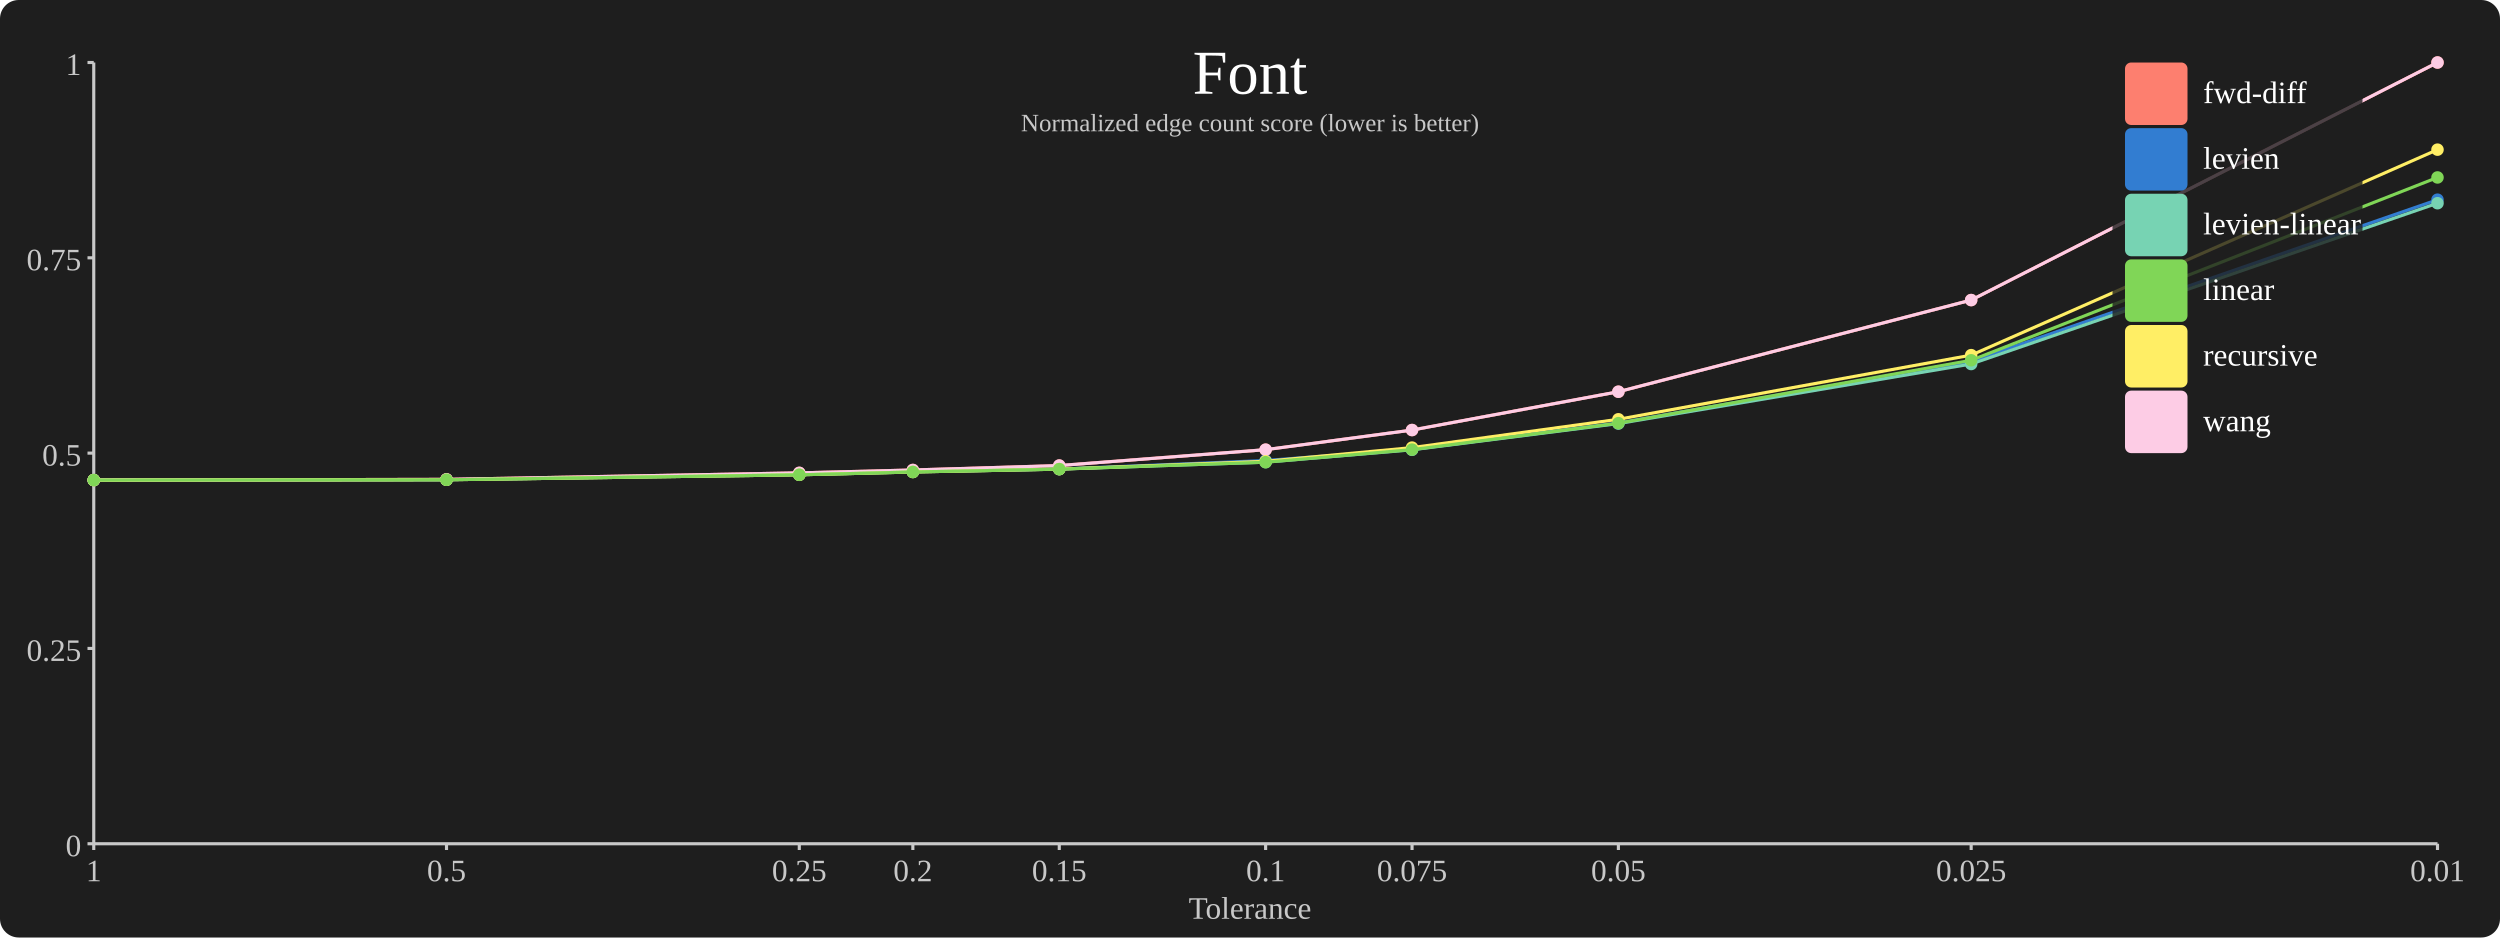
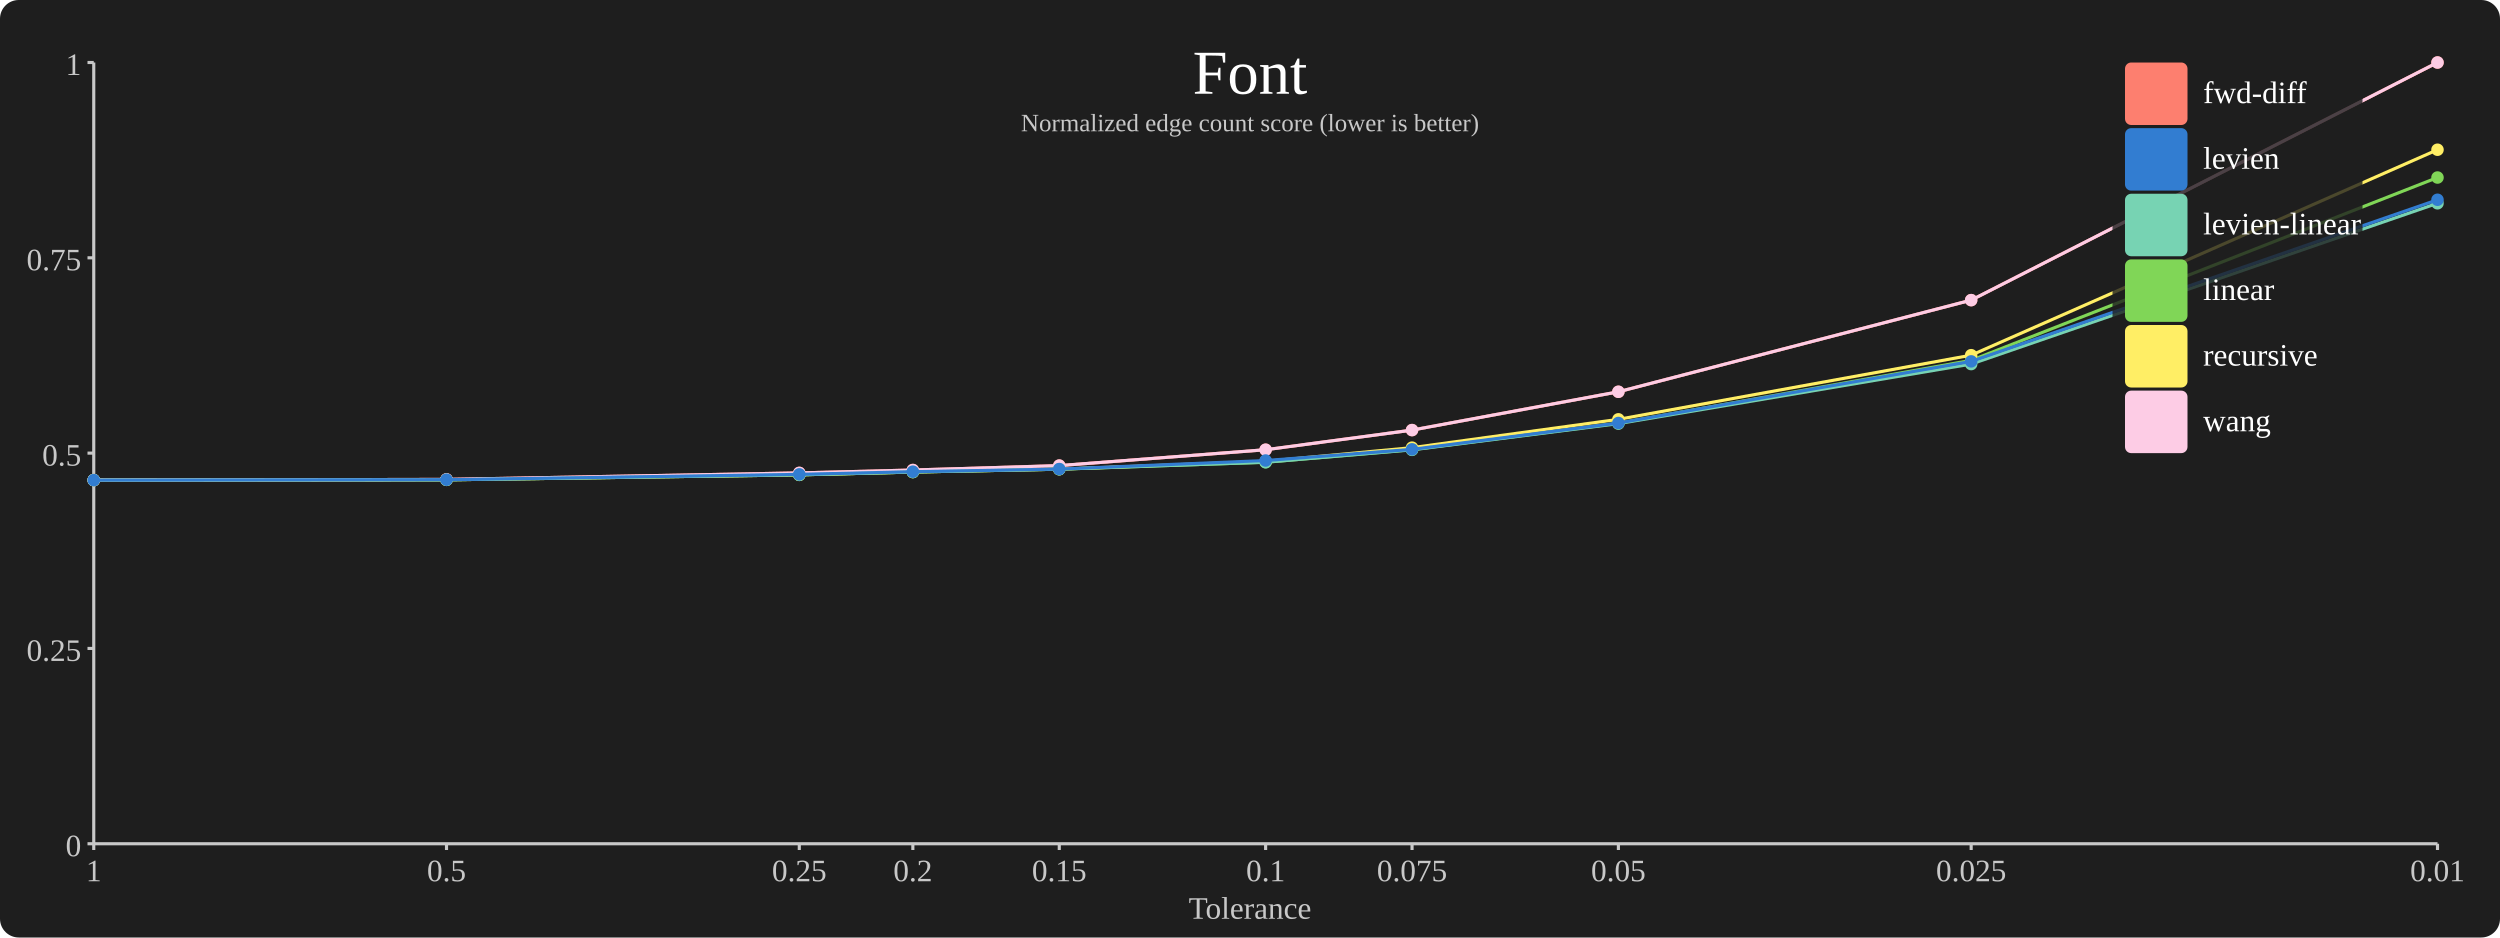
<svg xmlns="http://www.w3.org/2000/svg" viewBox="0 0 800 300">
  <rect x="0" y="0" width="800" height="300" ry="6" style="fill:rgb(30,30,30);stroke:none;fill-opacity:1;stroke-opacity:1;" />
  <path d="M 30 20 L 30 270" style="stroke:rgb(200,200,200);stroke-width:1" />
  <path d="M 30 270 L 780 270" style="stroke:rgb(200,200,200);stroke-width:1" />
  <path d="M 780 270 L 780 272" style="stroke:rgb(200,200,200);stroke-width:1" />
  <text x="780" y="282" style="font-size:10px;fill:rgb(200,200,200);text-anchor:middle;text-align:center;"> 0.01 </text>
  <path d="M 630.772 270 L 630.772 272" style="stroke:rgb(200,200,200);stroke-width:1" />
  <text x="630.772" y="282" style="font-size:10px;fill:rgb(200,200,200);text-anchor:middle;text-align:center;"> 0.025 </text>
  <path d="M 517.886 270 L 517.886 272" style="stroke:rgb(200,200,200);stroke-width:1" />
  <text x="517.886" y="282" style="font-size:10px;fill:rgb(200,200,200);text-anchor:middle;text-align:center;"> 0.05 </text>
  <path d="M 451.852 270 L 451.852 272" style="stroke:rgb(200,200,200);stroke-width:1" />
  <text x="451.852" y="282" style="font-size:10px;fill:rgb(200,200,200);text-anchor:middle;text-align:center;"> 0.075 </text>
  <path d="M 405 270 L 405 272" style="stroke:rgb(200,200,200);stroke-width:1" />
  <text x="405" y="282" style="font-size:10px;fill:rgb(200,200,200);text-anchor:middle;text-align:center;"> 0.1 </text>
  <path d="M 338.966 270 L 338.966 272" style="stroke:rgb(200,200,200);stroke-width:1" />
  <text x="338.966" y="282" style="font-size:10px;fill:rgb(200,200,200);text-anchor:middle;text-align:center;"> 0.15 </text>
  <path d="M 292.114 270 L 292.114 272" style="stroke:rgb(200,200,200);stroke-width:1" />
  <text x="292.114" y="282" style="font-size:10px;fill:rgb(200,200,200);text-anchor:middle;text-align:center;"> 0.2 </text>
  <path d="M 255.773 270 L 255.773 272" style="stroke:rgb(200,200,200);stroke-width:1" />
  <text x="255.773" y="282" style="font-size:10px;fill:rgb(200,200,200);text-anchor:middle;text-align:center;"> 0.25 </text>
  <path d="M 142.886 270 L 142.886 272" style="stroke:rgb(200,200,200);stroke-width:1" />
  <text x="142.886" y="282" style="font-size:10px;fill:rgb(200,200,200);text-anchor:middle;text-align:center;"> 0.5 </text>
  <path d="M 30 270 L 30 272" style="stroke:rgb(200,200,200);stroke-width:1" />
  <text x="30" y="282" style="font-size:10px;fill:rgb(200,200,200);text-anchor:middle;text-align:center;"> 1 </text>
  <path d="M 28 270 L 30 270" style="stroke:rgb(200,200,200);stroke-width:1" />
  <text x="26" y="274" style="font-size:10px;fill:rgb(200,200,200);text-anchor:end;text-align:right;"> 0 </text>
  <path d="M 28 207.5 L 30 207.5" style="stroke:rgb(200,200,200);stroke-width:1" />
  <text x="26" y="211.5" style="font-size:10px;fill:rgb(200,200,200);text-anchor:end;text-align:right;"> 0.25 </text>
  <path d="M 28 145 L 30 145" style="stroke:rgb(200,200,200);stroke-width:1" />
  <text x="26" y="149" style="font-size:10px;fill:rgb(200,200,200);text-anchor:end;text-align:right;"> 0.5 </text>
  <path d="M 28 82.5 L 30 82.5" style="stroke:rgb(200,200,200);stroke-width:1" />
  <text x="26" y="86.5" style="font-size:10px;fill:rgb(200,200,200);text-anchor:end;text-align:right;"> 0.75 </text>
  <path d="M 28 20 L 30 20" style="stroke:rgb(200,200,200);stroke-width:1" />
  <text x="26" y="24" style="font-size:10px;fill:rgb(200,200,200);text-anchor:end;text-align:right;"> 1 </text>
  <text x="400" y="294" style="font-size:10px;fill:rgb(200,200,200);text-anchor:middle;text-align:center;"> Tolerance </text>
-   <circle cx="780" cy="63.902" r="2" style="fill:rgb(50,125,209);stroke:none;fill-opacity:1;stroke-opacity:1;" />
-   <path d="M 780 63.902 L 630.772 115.62" style="stroke:rgb(50,125,209);stroke-width:1" />
-   <circle cx="630.772" cy="115.62" r="2" style="fill:rgb(50,125,209);stroke:none;fill-opacity:1;stroke-opacity:1;" />
-   <path d="M 630.772 115.62 L 517.886 135.338" style="stroke:rgb(50,125,209);stroke-width:1" />
-   <circle cx="517.886" cy="135.338" r="2" style="fill:rgb(50,125,209);stroke:none;fill-opacity:1;stroke-opacity:1;" />
-   <path d="M 517.886 135.338 L 451.852 143.77" style="stroke:rgb(50,125,209);stroke-width:1" />
-   <circle cx="451.852" cy="143.77" r="2" style="fill:rgb(50,125,209);stroke:none;fill-opacity:1;stroke-opacity:1;" />
-   <path d="M 451.852 143.77 L 405 147.35" style="stroke:rgb(50,125,209);stroke-width:1" />
-   <circle cx="405" cy="147.35" r="2" style="fill:rgb(50,125,209);stroke:none;fill-opacity:1;stroke-opacity:1;" />
-   <path d="M 405 147.35 L 338.966 150.082" style="stroke:rgb(50,125,209);stroke-width:1" />
-   <circle cx="338.966" cy="150.082" r="2" style="fill:rgb(50,125,209);stroke:none;fill-opacity:1;stroke-opacity:1;" />
-   <path d="M 338.966 150.082 L 292.114 150.927" style="stroke:rgb(50,125,209);stroke-width:1" />
-   <circle cx="292.114" cy="150.927" r="2" style="fill:rgb(50,125,209);stroke:none;fill-opacity:1;stroke-opacity:1;" />
-   <path d="M 292.114 150.927 L 255.773 151.78" style="stroke:rgb(50,125,209);stroke-width:1" />
-   <circle cx="255.773" cy="151.78" r="2" style="fill:rgb(50,125,209);stroke:none;fill-opacity:1;stroke-opacity:1;" />
-   <path d="M 255.773 151.78 L 142.886 153.493" style="stroke:rgb(50,125,209);stroke-width:1" />
-   <circle cx="142.886" cy="153.493" r="2" style="fill:rgb(50,125,209);stroke:none;fill-opacity:1;stroke-opacity:1;" />
-   <path d="M 142.886 153.493 L 30 153.632" style="stroke:rgb(50,125,209);stroke-width:1" />
-   <circle cx="30" cy="153.632" r="2" style="fill:rgb(50,125,209);stroke:none;fill-opacity:1;stroke-opacity:1;" />
+   <circle cx="780" cy="56.807" r="2" style="fill:rgb(128,214,87);stroke:none;fill-opacity:1;stroke-opacity:1;" />
+   <path d="M 780 56.807 L 630.772 115.305" style="stroke:rgb(128,214,87);stroke-width:1" />
+   <circle cx="630.772" cy="115.305" r="2" style="fill:rgb(128,214,87);stroke:none;fill-opacity:1;stroke-opacity:1;" />
+   <path d="M 630.772 115.305 L 517.886 135.42" style="stroke:rgb(128,214,87);stroke-width:1" />
+   <circle cx="517.886" cy="135.42" r="2" style="fill:rgb(128,214,87);stroke:none;fill-opacity:1;stroke-opacity:1;" />
+   <path d="M 517.886 135.42 L 451.852 143.882" style="stroke:rgb(128,214,87);stroke-width:1" />
+   <circle cx="451.852" cy="143.882" r="2" style="fill:rgb(128,214,87);stroke:none;fill-opacity:1;stroke-opacity:1;" />
+   <path d="M 451.852 143.882 L 405 147.912" style="stroke:rgb(128,214,87);stroke-width:1" />
+   <circle cx="405" cy="147.912" r="2" style="fill:rgb(128,214,87);stroke:none;fill-opacity:1;stroke-opacity:1;" />
+   <path d="M 405 147.912 L 338.966 150.135" style="stroke:rgb(128,214,87);stroke-width:1" />
+   <circle cx="338.966" cy="150.135" r="2" style="fill:rgb(128,214,87);stroke:none;fill-opacity:1;stroke-opacity:1;" />
+   <path d="M 338.966 150.135 L 292.114 151.045" style="stroke:rgb(128,214,87);stroke-width:1" />
+   <circle cx="292.114" cy="151.045" r="2" style="fill:rgb(128,214,87);stroke:none;fill-opacity:1;stroke-opacity:1;" />
+   <path d="M 292.114 151.045 L 255.773 151.95" style="stroke:rgb(128,214,87);stroke-width:1" />
+   <circle cx="255.773" cy="151.95" r="2" style="fill:rgb(128,214,87);stroke:none;fill-opacity:1;stroke-opacity:1;" />
+   <path d="M 255.773 151.95 L 142.886 153.543" style="stroke:rgb(128,214,87);stroke-width:1" />
+   <circle cx="142.886" cy="153.543" r="2" style="fill:rgb(128,214,87);stroke:none;fill-opacity:1;stroke-opacity:1;" />
+   <path d="M 142.886 153.543 L 30 153.645" style="stroke:rgb(128,214,87);stroke-width:1" />
+   <circle cx="30" cy="153.645" r="2" style="fill:rgb(128,214,87);stroke:none;fill-opacity:1;stroke-opacity:1;" />
  <circle cx="780" cy="20" r="2" style="fill:rgb(253,127,111);stroke:none;fill-opacity:1;stroke-opacity:1;" />
-   <path d="M 780 20 L 630.772 96.023" style="stroke:rgb(253,127,111);stroke-width:1" />
-   <circle cx="630.772" cy="96.023" r="2" style="fill:rgb(253,127,111);stroke:none;fill-opacity:1;stroke-opacity:1;" />
-   <path d="M 630.772 96.023 L 517.886 125.35" style="stroke:rgb(253,127,111);stroke-width:1" />
-   <circle cx="517.886" cy="125.35" r="2" style="fill:rgb(253,127,111);stroke:none;fill-opacity:1;stroke-opacity:1;" />
-   <path d="M 517.886 125.35 L 451.852 137.613" style="stroke:rgb(253,127,111);stroke-width:1" />
-   <circle cx="451.852" cy="137.613" r="2" style="fill:rgb(253,127,111);stroke:none;fill-opacity:1;stroke-opacity:1;" />
-   <path d="M 451.852 137.613 L 405 143.895" style="stroke:rgb(253,127,111);stroke-width:1" />
-   <circle cx="405" cy="143.895" r="2" style="fill:rgb(253,127,111);stroke:none;fill-opacity:1;stroke-opacity:1;" />
-   <path d="M 405 143.895 L 338.966 148.972" style="stroke:rgb(253,127,111);stroke-width:1" />
-   <circle cx="338.966" cy="148.972" r="2" style="fill:rgb(253,127,111);stroke:none;fill-opacity:1;stroke-opacity:1;" />
-   <path d="M 338.966 148.972 L 292.114 150.395" style="stroke:rgb(253,127,111);stroke-width:1" />
-   <circle cx="292.114" cy="150.395" r="2" style="fill:rgb(253,127,111);stroke:none;fill-opacity:1;stroke-opacity:1;" />
-   <path d="M 292.114 150.395 L 255.773 151.312" style="stroke:rgb(253,127,111);stroke-width:1" />
-   <circle cx="255.773" cy="151.312" r="2" style="fill:rgb(253,127,111);stroke:none;fill-opacity:1;stroke-opacity:1;" />
-   <path d="M 255.773 151.312 L 142.886 153.395" style="stroke:rgb(253,127,111);stroke-width:1" />
-   <circle cx="142.886" cy="153.395" r="2" style="fill:rgb(253,127,111);stroke:none;fill-opacity:1;stroke-opacity:1;" />
-   <path d="M 142.886 153.395 L 30 153.632" style="stroke:rgb(253,127,111);stroke-width:1" />
-   <circle cx="30" cy="153.632" r="2" style="fill:rgb(253,127,111);stroke:none;fill-opacity:1;stroke-opacity:1;" />
+   <path d="M 780 20 L 630.772 96.042" style="stroke:rgb(253,127,111);stroke-width:1" />
+   <circle cx="630.772" cy="96.042" r="2" style="fill:rgb(253,127,111);stroke:none;fill-opacity:1;stroke-opacity:1;" />
+   <path d="M 630.772 96.042 L 517.886 125.367" style="stroke:rgb(253,127,111);stroke-width:1" />
+   <circle cx="517.886" cy="125.367" r="2" style="fill:rgb(253,127,111);stroke:none;fill-opacity:1;stroke-opacity:1;" />
+   <path d="M 517.886 125.367 L 451.852 137.627" style="stroke:rgb(253,127,111);stroke-width:1" />
+   <circle cx="451.852" cy="137.627" r="2" style="fill:rgb(253,127,111);stroke:none;fill-opacity:1;stroke-opacity:1;" />
+   <path d="M 451.852 137.627 L 405 143.91" style="stroke:rgb(253,127,111);stroke-width:1" />
+   <circle cx="405" cy="143.91" r="2" style="fill:rgb(253,127,111);stroke:none;fill-opacity:1;stroke-opacity:1;" />
+   <path d="M 405 143.91 L 338.966 148.985" style="stroke:rgb(253,127,111);stroke-width:1" />
+   <circle cx="338.966" cy="148.985" r="2" style="fill:rgb(253,127,111);stroke:none;fill-opacity:1;stroke-opacity:1;" />
+   <path d="M 338.966 148.985 L 292.114 150.407" style="stroke:rgb(253,127,111);stroke-width:1" />
+   <circle cx="292.114" cy="150.407" r="2" style="fill:rgb(253,127,111);stroke:none;fill-opacity:1;stroke-opacity:1;" />
+   <path d="M 292.114 150.407 L 255.773 151.327" style="stroke:rgb(253,127,111);stroke-width:1" />
+   <circle cx="255.773" cy="151.327" r="2" style="fill:rgb(253,127,111);stroke:none;fill-opacity:1;stroke-opacity:1;" />
+   <path d="M 255.773 151.327 L 142.886 153.41" style="stroke:rgb(253,127,111);stroke-width:1" />
+   <circle cx="142.886" cy="153.41" r="2" style="fill:rgb(253,127,111);stroke:none;fill-opacity:1;stroke-opacity:1;" />
+   <path d="M 142.886 153.41 L 30 153.645" style="stroke:rgb(253,127,111);stroke-width:1" />
+   <circle cx="30" cy="153.645" r="2" style="fill:rgb(253,127,111);stroke:none;fill-opacity:1;stroke-opacity:1;" />
+   <circle cx="780" cy="47.915" r="2" style="fill:rgb(255,238,101);stroke:none;fill-opacity:1;stroke-opacity:1;" />
+   <path d="M 780 47.915 L 630.772 113.66" style="stroke:rgb(255,238,101);stroke-width:1" />
+   <circle cx="630.772" cy="113.66" r="2" style="fill:rgb(255,238,101);stroke:none;fill-opacity:1;stroke-opacity:1;" />
+   <path d="M 630.772 113.66 L 517.886 134.183" style="stroke:rgb(255,238,101);stroke-width:1" />
+   <circle cx="517.886" cy="134.183" r="2" style="fill:rgb(255,238,101);stroke:none;fill-opacity:1;stroke-opacity:1;" />
+   <path d="M 517.886 134.183 L 451.852 143.245" style="stroke:rgb(255,238,101);stroke-width:1" />
+   <circle cx="451.852" cy="143.245" r="2" style="fill:rgb(255,238,101);stroke:none;fill-opacity:1;stroke-opacity:1;" />
+   <path d="M 451.852 143.245 L 405 147.623" style="stroke:rgb(255,238,101);stroke-width:1" />
+   <circle cx="405" cy="147.623" r="2" style="fill:rgb(255,238,101);stroke:none;fill-opacity:1;stroke-opacity:1;" />
+   <path d="M 405 147.623 L 338.966 150.127" style="stroke:rgb(255,238,101);stroke-width:1" />
+   <circle cx="338.966" cy="150.127" r="2" style="fill:rgb(255,238,101);stroke:none;fill-opacity:1;stroke-opacity:1;" />
+   <path d="M 338.966 150.127 L 292.114 151.045" style="stroke:rgb(255,238,101);stroke-width:1" />
+   <circle cx="292.114" cy="151.045" r="2" style="fill:rgb(255,238,101);stroke:none;fill-opacity:1;stroke-opacity:1;" />
+   <path d="M 292.114 151.045 L 255.773 151.95" style="stroke:rgb(255,238,101);stroke-width:1" />
+   <circle cx="255.773" cy="151.95" r="2" style="fill:rgb(255,238,101);stroke:none;fill-opacity:1;stroke-opacity:1;" />
+   <path d="M 255.773 151.95 L 142.886 153.543" style="stroke:rgb(255,238,101);stroke-width:1" />
+   <circle cx="142.886" cy="153.543" r="2" style="fill:rgb(255,238,101);stroke:none;fill-opacity:1;stroke-opacity:1;" />
+   <path d="M 142.886 153.543 L 30 153.645" style="stroke:rgb(255,238,101);stroke-width:1" />
+   <circle cx="30" cy="153.645" r="2" style="fill:rgb(255,238,101);stroke:none;fill-opacity:1;stroke-opacity:1;" />
  <circle cx="780" cy="20" r="2" style="fill:rgb(253,204,229);stroke:none;fill-opacity:1;stroke-opacity:1;" />
-   <path d="M 780 20 L 630.772 96.023" style="stroke:rgb(253,204,229);stroke-width:1" />
-   <circle cx="630.772" cy="96.023" r="2" style="fill:rgb(253,204,229);stroke:none;fill-opacity:1;stroke-opacity:1;" />
-   <path d="M 630.772 96.023 L 517.886 125.35" style="stroke:rgb(253,204,229);stroke-width:1" />
-   <circle cx="517.886" cy="125.35" r="2" style="fill:rgb(253,204,229);stroke:none;fill-opacity:1;stroke-opacity:1;" />
-   <path d="M 517.886 125.35 L 451.852 137.613" style="stroke:rgb(253,204,229);stroke-width:1" />
-   <circle cx="451.852" cy="137.613" r="2" style="fill:rgb(253,204,229);stroke:none;fill-opacity:1;stroke-opacity:1;" />
-   <path d="M 451.852 137.613 L 405 143.895" style="stroke:rgb(253,204,229);stroke-width:1" />
-   <circle cx="405" cy="143.895" r="2" style="fill:rgb(253,204,229);stroke:none;fill-opacity:1;stroke-opacity:1;" />
-   <path d="M 405 143.895 L 338.966 148.972" style="stroke:rgb(253,204,229);stroke-width:1" />
-   <circle cx="338.966" cy="148.972" r="2" style="fill:rgb(253,204,229);stroke:none;fill-opacity:1;stroke-opacity:1;" />
-   <path d="M 338.966 148.972 L 292.114 150.395" style="stroke:rgb(253,204,229);stroke-width:1" />
-   <circle cx="292.114" cy="150.395" r="2" style="fill:rgb(253,204,229);stroke:none;fill-opacity:1;stroke-opacity:1;" />
-   <path d="M 292.114 150.395 L 255.773 151.312" style="stroke:rgb(253,204,229);stroke-width:1" />
-   <circle cx="255.773" cy="151.312" r="2" style="fill:rgb(253,204,229);stroke:none;fill-opacity:1;stroke-opacity:1;" />
-   <path d="M 255.773 151.312 L 142.886 153.395" style="stroke:rgb(253,204,229);stroke-width:1" />
-   <circle cx="142.886" cy="153.395" r="2" style="fill:rgb(253,204,229);stroke:none;fill-opacity:1;stroke-opacity:1;" />
-   <path d="M 142.886 153.395 L 30 153.632" style="stroke:rgb(253,204,229);stroke-width:1" />
-   <circle cx="30" cy="153.632" r="2" style="fill:rgb(253,204,229);stroke:none;fill-opacity:1;stroke-opacity:1;" />
-   <circle cx="780" cy="65.028" r="2" style="fill:rgb(119,211,179);stroke:none;fill-opacity:1;stroke-opacity:1;" />
-   <path d="M 780 65.028 L 630.772 116.487" style="stroke:rgb(119,211,179);stroke-width:1" />
-   <circle cx="630.772" cy="116.487" r="2" style="fill:rgb(119,211,179);stroke:none;fill-opacity:1;stroke-opacity:1;" />
-   <path d="M 630.772 116.487 L 517.886 135.545" style="stroke:rgb(119,211,179);stroke-width:1" />
-   <circle cx="517.886" cy="135.545" r="2" style="fill:rgb(119,211,179);stroke:none;fill-opacity:1;stroke-opacity:1;" />
-   <path d="M 517.886 135.545 L 451.852 143.94" style="stroke:rgb(119,211,179);stroke-width:1" />
-   <circle cx="451.852" cy="143.94" r="2" style="fill:rgb(119,211,179);stroke:none;fill-opacity:1;stroke-opacity:1;" />
-   <path d="M 451.852 143.94 L 405 147.897" style="stroke:rgb(119,211,179);stroke-width:1" />
-   <circle cx="405" cy="147.897" r="2" style="fill:rgb(119,211,179);stroke:none;fill-opacity:1;stroke-opacity:1;" />
-   <path d="M 405 147.897 L 338.966 150.12" style="stroke:rgb(119,211,179);stroke-width:1" />
-   <circle cx="338.966" cy="150.12" r="2" style="fill:rgb(119,211,179);stroke:none;fill-opacity:1;stroke-opacity:1;" />
-   <path d="M 338.966 150.12 L 292.114 151.032" style="stroke:rgb(119,211,179);stroke-width:1" />
-   <circle cx="292.114" cy="151.032" r="2" style="fill:rgb(119,211,179);stroke:none;fill-opacity:1;stroke-opacity:1;" />
-   <path d="M 292.114 151.032 L 255.773 151.935" style="stroke:rgb(119,211,179);stroke-width:1" />
-   <circle cx="255.773" cy="151.935" r="2" style="fill:rgb(119,211,179);stroke:none;fill-opacity:1;stroke-opacity:1;" />
-   <path d="M 255.773 151.935 L 142.886 153.528" style="stroke:rgb(119,211,179);stroke-width:1" />
-   <circle cx="142.886" cy="153.528" r="2" style="fill:rgb(119,211,179);stroke:none;fill-opacity:1;stroke-opacity:1;" />
-   <path d="M 142.886 153.528 L 30 153.632" style="stroke:rgb(119,211,179);stroke-width:1" />
-   <circle cx="30" cy="153.632" r="2" style="fill:rgb(119,211,179);stroke:none;fill-opacity:1;stroke-opacity:1;" />
-   <circle cx="780" cy="47.89" r="2" style="fill:rgb(255,238,101);stroke:none;fill-opacity:1;stroke-opacity:1;" />
-   <path d="M 780 47.89 L 630.772 113.642" style="stroke:rgb(255,238,101);stroke-width:1" />
-   <circle cx="630.772" cy="113.642" r="2" style="fill:rgb(255,238,101);stroke:none;fill-opacity:1;stroke-opacity:1;" />
-   <path d="M 630.772 113.642 L 517.886 134.167" style="stroke:rgb(255,238,101);stroke-width:1" />
-   <circle cx="517.886" cy="134.167" r="2" style="fill:rgb(255,238,101);stroke:none;fill-opacity:1;stroke-opacity:1;" />
-   <path d="M 517.886 134.167 L 451.852 143.23" style="stroke:rgb(255,238,101);stroke-width:1" />
-   <circle cx="451.852" cy="143.23" r="2" style="fill:rgb(255,238,101);stroke:none;fill-opacity:1;stroke-opacity:1;" />
-   <path d="M 451.852 143.23 L 405 147.607" style="stroke:rgb(255,238,101);stroke-width:1" />
-   <circle cx="405" cy="147.607" r="2" style="fill:rgb(255,238,101);stroke:none;fill-opacity:1;stroke-opacity:1;" />
-   <path d="M 405 147.607 L 338.966 150.113" style="stroke:rgb(255,238,101);stroke-width:1" />
-   <circle cx="338.966" cy="150.113" r="2" style="fill:rgb(255,238,101);stroke:none;fill-opacity:1;stroke-opacity:1;" />
-   <path d="M 338.966 150.113 L 292.114 151.032" style="stroke:rgb(255,238,101);stroke-width:1" />
-   <circle cx="292.114" cy="151.032" r="2" style="fill:rgb(255,238,101);stroke:none;fill-opacity:1;stroke-opacity:1;" />
-   <path d="M 292.114 151.032 L 255.773 151.935" style="stroke:rgb(255,238,101);stroke-width:1" />
-   <circle cx="255.773" cy="151.935" r="2" style="fill:rgb(255,238,101);stroke:none;fill-opacity:1;stroke-opacity:1;" />
-   <path d="M 255.773 151.935 L 142.886 153.528" style="stroke:rgb(255,238,101);stroke-width:1" />
-   <circle cx="142.886" cy="153.528" r="2" style="fill:rgb(255,238,101);stroke:none;fill-opacity:1;stroke-opacity:1;" />
-   <path d="M 142.886 153.528 L 30 153.632" style="stroke:rgb(255,238,101);stroke-width:1" />
-   <circle cx="30" cy="153.632" r="2" style="fill:rgb(255,238,101);stroke:none;fill-opacity:1;stroke-opacity:1;" />
-   <circle cx="780" cy="56.782" r="2" style="fill:rgb(128,214,87);stroke:none;fill-opacity:1;stroke-opacity:1;" />
-   <path d="M 780 56.782 L 630.772 115.288" style="stroke:rgb(128,214,87);stroke-width:1" />
-   <circle cx="630.772" cy="115.288" r="2" style="fill:rgb(128,214,87);stroke:none;fill-opacity:1;stroke-opacity:1;" />
-   <path d="M 630.772 115.288 L 517.886 135.405" style="stroke:rgb(128,214,87);stroke-width:1" />
-   <circle cx="517.886" cy="135.405" r="2" style="fill:rgb(128,214,87);stroke:none;fill-opacity:1;stroke-opacity:1;" />
-   <path d="M 517.886 135.405 L 451.852 143.868" style="stroke:rgb(128,214,87);stroke-width:1" />
-   <circle cx="451.852" cy="143.868" r="2" style="fill:rgb(128,214,87);stroke:none;fill-opacity:1;stroke-opacity:1;" />
-   <path d="M 451.852 143.868 L 405 147.897" style="stroke:rgb(128,214,87);stroke-width:1" />
-   <circle cx="405" cy="147.897" r="2" style="fill:rgb(128,214,87);stroke:none;fill-opacity:1;stroke-opacity:1;" />
-   <path d="M 405 147.897 L 338.966 150.12" style="stroke:rgb(128,214,87);stroke-width:1" />
-   <circle cx="338.966" cy="150.12" r="2" style="fill:rgb(128,214,87);stroke:none;fill-opacity:1;stroke-opacity:1;" />
-   <path d="M 338.966 150.12 L 292.114 151.032" style="stroke:rgb(128,214,87);stroke-width:1" />
-   <circle cx="292.114" cy="151.032" r="2" style="fill:rgb(128,214,87);stroke:none;fill-opacity:1;stroke-opacity:1;" />
-   <path d="M 292.114 151.032 L 255.773 151.935" style="stroke:rgb(128,214,87);stroke-width:1" />
-   <circle cx="255.773" cy="151.935" r="2" style="fill:rgb(128,214,87);stroke:none;fill-opacity:1;stroke-opacity:1;" />
-   <path d="M 255.773 151.935 L 142.886 153.528" style="stroke:rgb(128,214,87);stroke-width:1" />
-   <circle cx="142.886" cy="153.528" r="2" style="fill:rgb(128,214,87);stroke:none;fill-opacity:1;stroke-opacity:1;" />
-   <path d="M 142.886 153.528 L 30 153.632" style="stroke:rgb(128,214,87);stroke-width:1" />
-   <circle cx="30" cy="153.632" r="2" style="fill:rgb(128,214,87);stroke:none;fill-opacity:1;stroke-opacity:1;" />
+   <path d="M 780 20 L 630.772 96.042" style="stroke:rgb(253,204,229);stroke-width:1" />
+   <circle cx="630.772" cy="96.042" r="2" style="fill:rgb(253,204,229);stroke:none;fill-opacity:1;stroke-opacity:1;" />
+   <path d="M 630.772 96.042 L 517.886 125.367" style="stroke:rgb(253,204,229);stroke-width:1" />
+   <circle cx="517.886" cy="125.367" r="2" style="fill:rgb(253,204,229);stroke:none;fill-opacity:1;stroke-opacity:1;" />
+   <path d="M 517.886 125.367 L 451.852 137.627" style="stroke:rgb(253,204,229);stroke-width:1" />
+   <circle cx="451.852" cy="137.627" r="2" style="fill:rgb(253,204,229);stroke:none;fill-opacity:1;stroke-opacity:1;" />
+   <path d="M 451.852 137.627 L 405 143.91" style="stroke:rgb(253,204,229);stroke-width:1" />
+   <circle cx="405" cy="143.91" r="2" style="fill:rgb(253,204,229);stroke:none;fill-opacity:1;stroke-opacity:1;" />
+   <path d="M 405 143.91 L 338.966 148.985" style="stroke:rgb(253,204,229);stroke-width:1" />
+   <circle cx="338.966" cy="148.985" r="2" style="fill:rgb(253,204,229);stroke:none;fill-opacity:1;stroke-opacity:1;" />
+   <path d="M 338.966 148.985 L 292.114 150.407" style="stroke:rgb(253,204,229);stroke-width:1" />
+   <circle cx="292.114" cy="150.407" r="2" style="fill:rgb(253,204,229);stroke:none;fill-opacity:1;stroke-opacity:1;" />
+   <path d="M 292.114 150.407 L 255.773 151.327" style="stroke:rgb(253,204,229);stroke-width:1" />
+   <circle cx="255.773" cy="151.327" r="2" style="fill:rgb(253,204,229);stroke:none;fill-opacity:1;stroke-opacity:1;" />
+   <path d="M 255.773 151.327 L 142.886 153.41" style="stroke:rgb(253,204,229);stroke-width:1" />
+   <circle cx="142.886" cy="153.41" r="2" style="fill:rgb(253,204,229);stroke:none;fill-opacity:1;stroke-opacity:1;" />
+   <path d="M 142.886 153.41 L 30 153.645" style="stroke:rgb(253,204,229);stroke-width:1" />
+   <circle cx="30" cy="153.645" r="2" style="fill:rgb(253,204,229);stroke:none;fill-opacity:1;stroke-opacity:1;" />
+   <circle cx="780" cy="65.053" r="2" style="fill:rgb(119,211,179);stroke:none;fill-opacity:1;stroke-opacity:1;" />
+   <path d="M 780 65.053 L 630.772 116.505" style="stroke:rgb(119,211,179);stroke-width:1" />
+   <circle cx="630.772" cy="116.505" r="2" style="fill:rgb(119,211,179);stroke:none;fill-opacity:1;stroke-opacity:1;" />
+   <path d="M 630.772 116.505 L 517.886 135.562" style="stroke:rgb(119,211,179);stroke-width:1" />
+   <circle cx="517.886" cy="135.562" r="2" style="fill:rgb(119,211,179);stroke:none;fill-opacity:1;stroke-opacity:1;" />
+   <path d="M 517.886 135.562 L 451.852 143.955" style="stroke:rgb(119,211,179);stroke-width:1" />
+   <circle cx="451.852" cy="143.955" r="2" style="fill:rgb(119,211,179);stroke:none;fill-opacity:1;stroke-opacity:1;" />
+   <path d="M 451.852 143.955 L 405 147.912" style="stroke:rgb(119,211,179);stroke-width:1" />
+   <circle cx="405" cy="147.912" r="2" style="fill:rgb(119,211,179);stroke:none;fill-opacity:1;stroke-opacity:1;" />
+   <path d="M 405 147.912 L 338.966 150.135" style="stroke:rgb(119,211,179);stroke-width:1" />
+   <circle cx="338.966" cy="150.135" r="2" style="fill:rgb(119,211,179);stroke:none;fill-opacity:1;stroke-opacity:1;" />
+   <path d="M 338.966 150.135 L 292.114 151.045" style="stroke:rgb(119,211,179);stroke-width:1" />
+   <circle cx="292.114" cy="151.045" r="2" style="fill:rgb(119,211,179);stroke:none;fill-opacity:1;stroke-opacity:1;" />
+   <path d="M 292.114 151.045 L 255.773 151.95" style="stroke:rgb(119,211,179);stroke-width:1" />
+   <circle cx="255.773" cy="151.95" r="2" style="fill:rgb(119,211,179);stroke:none;fill-opacity:1;stroke-opacity:1;" />
+   <path d="M 255.773 151.95 L 142.886 153.543" style="stroke:rgb(119,211,179);stroke-width:1" />
+   <circle cx="142.886" cy="153.543" r="2" style="fill:rgb(119,211,179);stroke:none;fill-opacity:1;stroke-opacity:1;" />
+   <path d="M 142.886 153.543 L 30 153.645" style="stroke:rgb(119,211,179);stroke-width:1" />
+   <circle cx="30" cy="153.645" r="2" style="fill:rgb(119,211,179);stroke:none;fill-opacity:1;stroke-opacity:1;" />
+   <circle cx="780" cy="63.928" r="2" style="fill:rgb(50,125,209);stroke:none;fill-opacity:1;stroke-opacity:1;" />
+   <path d="M 780 63.928 L 630.772 115.64" style="stroke:rgb(50,125,209);stroke-width:1" />
+   <circle cx="630.772" cy="115.64" r="2" style="fill:rgb(50,125,209);stroke:none;fill-opacity:1;stroke-opacity:1;" />
+   <path d="M 630.772 115.64 L 517.886 135.355" style="stroke:rgb(50,125,209);stroke-width:1" />
+   <circle cx="517.886" cy="135.355" r="2" style="fill:rgb(50,125,209);stroke:none;fill-opacity:1;stroke-opacity:1;" />
+   <path d="M 517.886 135.355 L 451.852 143.785" style="stroke:rgb(50,125,209);stroke-width:1" />
+   <circle cx="451.852" cy="143.785" r="2" style="fill:rgb(50,125,209);stroke:none;fill-opacity:1;stroke-opacity:1;" />
+   <path d="M 451.852 143.785 L 405 147.363" style="stroke:rgb(50,125,209);stroke-width:1" />
+   <circle cx="405" cy="147.363" r="2" style="fill:rgb(50,125,209);stroke:none;fill-opacity:1;stroke-opacity:1;" />
+   <path d="M 405 147.363 L 338.966 150.097" style="stroke:rgb(50,125,209);stroke-width:1" />
+   <circle cx="338.966" cy="150.097" r="2" style="fill:rgb(50,125,209);stroke:none;fill-opacity:1;stroke-opacity:1;" />
+   <path d="M 338.966 150.097 L 292.114 150.942" style="stroke:rgb(50,125,209);stroke-width:1" />
+   <circle cx="292.114" cy="150.942" r="2" style="fill:rgb(50,125,209);stroke:none;fill-opacity:1;stroke-opacity:1;" />
+   <path d="M 292.114 150.942 L 255.773 151.795" style="stroke:rgb(50,125,209);stroke-width:1" />
+   <circle cx="255.773" cy="151.795" r="2" style="fill:rgb(50,125,209);stroke:none;fill-opacity:1;stroke-opacity:1;" />
+   <path d="M 255.773 151.795 L 142.886 153.505" style="stroke:rgb(50,125,209);stroke-width:1" />
+   <circle cx="142.886" cy="153.505" r="2" style="fill:rgb(50,125,209);stroke:none;fill-opacity:1;stroke-opacity:1;" />
+   <path d="M 142.886 153.505 L 30 153.645" style="stroke:rgb(50,125,209);stroke-width:1" />
+   <circle cx="30" cy="153.645" r="2" style="fill:rgb(50,125,209);stroke:none;fill-opacity:1;stroke-opacity:1;" />
  <rect x="676" y="16" width="80" height="133" ry="4" style="fill:rgb(30,30,30);stroke:none;fill-opacity:0.8;stroke-opacity:1;" />
  <rect x="680" y="20" width="20" height="20" ry="2" style="fill:rgb(253,127,111);stroke:none;fill-opacity:1;stroke-opacity:1;" />
  <text x="705" y="33" style="font-size:10px;fill:rgb(255,255,255);text-anchor:start;text-align:left;"> fwd-diff </text>
  <rect x="680" y="41" width="20" height="20" ry="2" style="fill:rgb(50,125,209);stroke:none;fill-opacity:1;stroke-opacity:1;" />
  <text x="705" y="54" style="font-size:10px;fill:rgb(255,255,255);text-anchor:start;text-align:left;"> levien </text>
  <rect x="680" y="62" width="20" height="20" ry="2" style="fill:rgb(119,211,179);stroke:none;fill-opacity:1;stroke-opacity:1;" />
  <text x="705" y="75" style="font-size:10px;fill:rgb(255,255,255);text-anchor:start;text-align:left;"> levien-linear </text>
  <rect x="680" y="83" width="20" height="20" ry="2" style="fill:rgb(128,214,87);stroke:none;fill-opacity:1;stroke-opacity:1;" />
  <text x="705" y="96" style="font-size:10px;fill:rgb(255,255,255);text-anchor:start;text-align:left;"> linear </text>
  <rect x="680" y="104" width="20" height="20" ry="2" style="fill:rgb(255,238,101);stroke:none;fill-opacity:1;stroke-opacity:1;" />
  <text x="705" y="117" style="font-size:10px;fill:rgb(255,255,255);text-anchor:start;text-align:left;"> recursive </text>
  <rect x="680" y="125" width="20" height="20" ry="2" style="fill:rgb(253,204,229);stroke:none;fill-opacity:1;stroke-opacity:1;" />
  <text x="705" y="138" style="font-size:10px;fill:rgb(255,255,255);text-anchor:start;text-align:left;"> wang </text>
  <text x="400" y="30" style="font-size:20px;fill:rgb(255,255,255);text-anchor:middle;text-align:center;"> Font </text>
  <text x="400" y="42" style="font-size:8px;fill:rgb(200,200,200);text-anchor:middle;text-align:center;"> Normalized edge count score (lower is better) </text>
</svg>
